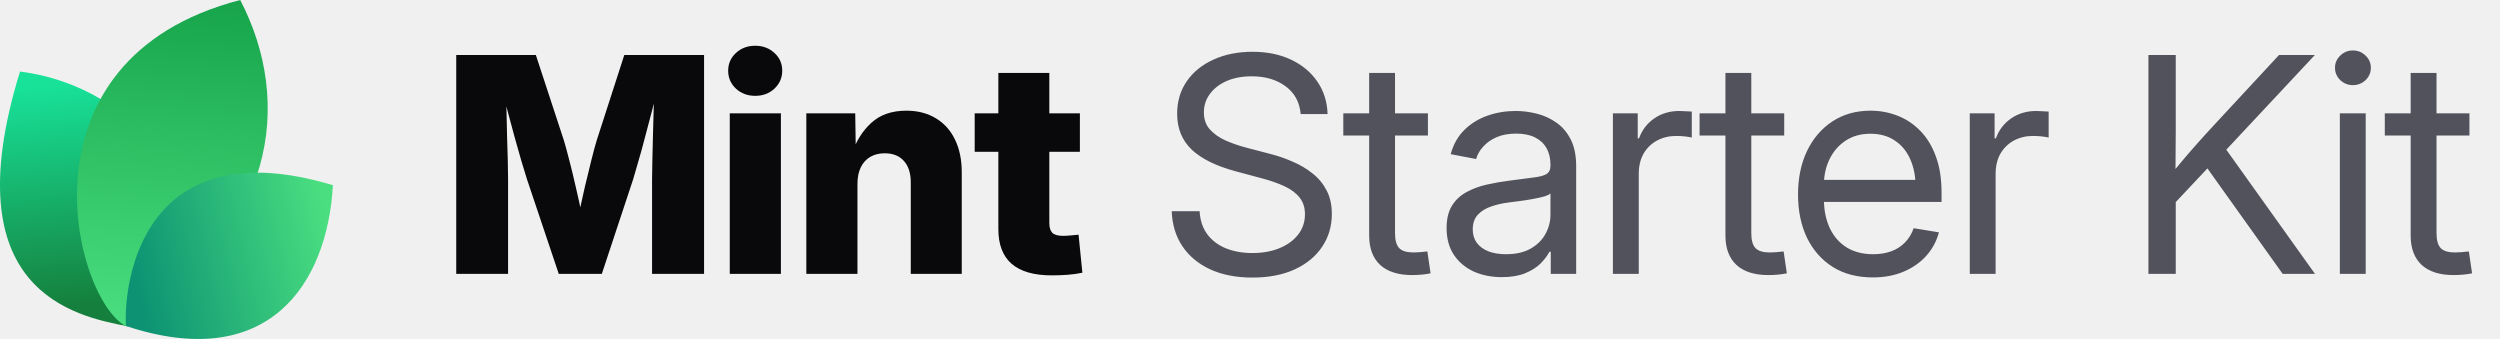
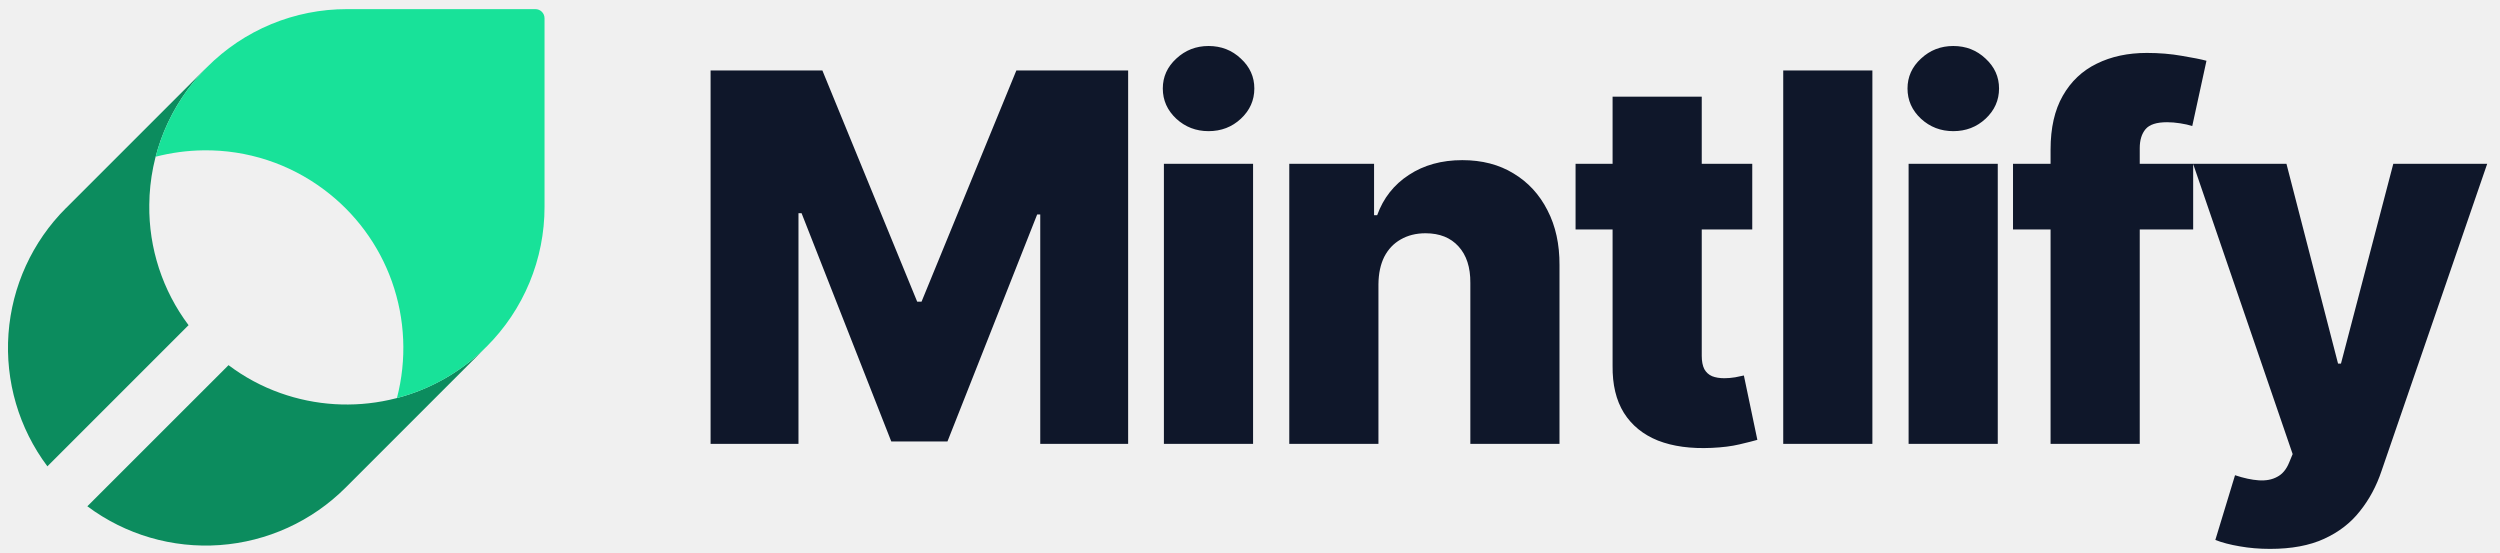
- <svg xmlns="http://www.w3.org/2000/svg" width="177" height="24" viewBox="0 0 177 24" fill="none">
-   <path d="M9.061 23.108C5.268 22.377 -3.391 20.627 1.417 5.064C9.634 6.099 16.973 14.064 9.061 23.108Z" fill="url(#paint0_linear_17557_2020)" />
-   <path d="M8.919 23.094C5.276 21.222 0.784 4.209 17.007 0C20.757 7.193 19.621 16.545 8.919 23.094Z" fill="url(#paint1_linear_17557_2020)" />
-   <path d="M8.914 23.079C8.735 19.882 10.159 9.085 23.57 13.111C23.181 20.123 18.984 26.418 8.914 23.079Z" fill="url(#paint2_linear_17557_2020)" />
-   <path d="M32.301 19.392V3.894H37.938L39.925 9.948C40.036 10.315 40.164 10.787 40.31 11.362C40.462 11.938 40.611 12.552 40.757 13.204C40.91 13.855 41.048 14.483 41.173 15.086C41.305 15.682 41.412 16.192 41.495 16.615H40.695C40.771 16.192 40.871 15.682 40.996 15.086C41.128 14.49 41.267 13.866 41.412 13.214C41.565 12.562 41.714 11.948 41.86 11.373C42.005 10.79 42.133 10.315 42.244 9.948L44.2 3.894H49.848V19.392H46.166V12.704C46.166 12.357 46.173 11.917 46.187 11.383C46.2 10.849 46.214 10.27 46.228 9.646C46.249 9.022 46.266 8.391 46.28 7.753C46.301 7.115 46.311 6.519 46.311 5.964H46.623C46.485 6.561 46.332 7.181 46.166 7.826C45.999 8.471 45.833 9.102 45.666 9.719C45.507 10.336 45.351 10.901 45.198 11.414C45.053 11.928 44.928 12.357 44.824 12.704L42.608 19.392H39.561L37.314 12.704C37.203 12.357 37.072 11.928 36.919 11.414C36.773 10.901 36.614 10.34 36.441 9.729C36.274 9.112 36.104 8.481 35.931 7.836C35.764 7.192 35.608 6.567 35.463 5.964H35.827C35.834 6.512 35.844 7.105 35.858 7.743C35.872 8.374 35.886 9.005 35.9 9.636C35.92 10.26 35.938 10.839 35.952 11.373C35.965 11.907 35.972 12.351 35.972 12.704V19.392H32.301ZM51.668 19.392V8.024H55.288V19.392H51.668ZM53.468 6.786C52.927 6.786 52.473 6.616 52.105 6.276C51.738 5.93 51.554 5.507 51.554 5.007C51.554 4.508 51.738 4.088 52.105 3.749C52.473 3.409 52.927 3.239 53.468 3.239C54.009 3.239 54.463 3.409 54.83 3.749C55.198 4.082 55.382 4.501 55.382 5.007C55.382 5.507 55.198 5.93 54.83 6.276C54.463 6.616 54.009 6.786 53.468 6.786ZM60.708 13.027V19.392H57.088V8.024H60.551L60.593 10.967H60.281C60.593 10.024 61.061 9.268 61.685 8.7C62.309 8.124 63.138 7.836 64.171 7.836C64.975 7.836 65.672 8.017 66.262 8.377C66.851 8.731 67.302 9.234 67.614 9.885C67.933 10.537 68.092 11.307 68.092 12.194V19.392H64.483V12.912C64.483 12.26 64.32 11.754 63.994 11.394C63.675 11.033 63.221 10.853 62.632 10.853C62.25 10.853 61.914 10.936 61.623 11.102C61.332 11.269 61.106 11.515 60.947 11.841C60.787 12.16 60.708 12.555 60.708 13.027ZM76.456 8.024V10.749H69.008V8.024H76.456ZM70.683 5.163H74.292V15.783C74.292 16.102 74.361 16.334 74.5 16.48C74.646 16.625 74.899 16.698 75.259 16.698C75.405 16.698 75.596 16.688 75.831 16.667C76.074 16.646 76.251 16.629 76.362 16.615L76.632 19.309C76.313 19.378 75.963 19.427 75.582 19.455C75.207 19.482 74.836 19.496 74.469 19.496C73.2 19.496 72.25 19.222 71.619 18.674C70.995 18.127 70.683 17.308 70.683 16.22V5.163Z" fill="#09090B" />
-   <path d="M88.667 19.652C87.523 19.652 86.528 19.458 85.682 19.07C84.843 18.681 84.188 18.137 83.716 17.437C83.245 16.736 82.992 15.908 82.957 14.951H84.933C84.968 15.596 85.148 16.14 85.474 16.584C85.8 17.021 86.24 17.354 86.795 17.582C87.35 17.804 87.974 17.915 88.667 17.915C89.388 17.915 90.026 17.801 90.581 17.572C91.143 17.343 91.583 17.024 91.902 16.615C92.228 16.199 92.391 15.717 92.391 15.169C92.391 14.698 92.266 14.306 92.017 13.994C91.767 13.675 91.413 13.408 90.956 13.193C90.498 12.978 89.954 12.787 89.323 12.621L87.502 12.132C86.123 11.765 85.082 11.255 84.382 10.603C83.689 9.944 83.342 9.095 83.342 8.055C83.342 7.174 83.571 6.404 84.028 5.746C84.486 5.087 85.117 4.577 85.921 4.217C86.726 3.849 87.645 3.666 88.678 3.666C89.718 3.666 90.63 3.853 91.413 4.227C92.204 4.602 92.824 5.122 93.275 5.787C93.726 6.446 93.965 7.209 93.993 8.076H92.089C92.013 7.23 91.656 6.574 91.018 6.11C90.387 5.638 89.586 5.403 88.615 5.403C87.95 5.403 87.36 5.513 86.847 5.735C86.341 5.957 85.946 6.262 85.661 6.651C85.377 7.032 85.235 7.469 85.235 7.961C85.235 8.447 85.377 8.849 85.661 9.168C85.946 9.48 86.317 9.74 86.774 9.948C87.232 10.149 87.724 10.319 88.251 10.457L89.884 10.884C90.439 11.023 90.977 11.206 91.496 11.435C92.023 11.657 92.495 11.934 92.911 12.267C93.334 12.593 93.67 12.995 93.92 13.474C94.17 13.945 94.294 14.504 94.294 15.149C94.294 16.015 94.066 16.788 93.608 17.468C93.157 18.148 92.512 18.681 91.673 19.07C90.834 19.458 89.832 19.652 88.667 19.652ZM101.097 8.024V9.594H95.106V8.024H101.097ZM96.937 5.163H98.767V16.521C98.767 17 98.865 17.347 99.059 17.562C99.26 17.77 99.6 17.874 100.078 17.874C100.21 17.874 100.366 17.867 100.546 17.853C100.733 17.832 100.903 17.815 101.056 17.801L101.285 19.351C101.097 19.392 100.886 19.423 100.65 19.444C100.414 19.465 100.189 19.475 99.974 19.475C98.996 19.475 98.244 19.236 97.717 18.758C97.197 18.272 96.937 17.579 96.937 16.677V5.163ZM106.33 19.621C105.595 19.621 104.932 19.489 104.343 19.226C103.754 18.955 103.285 18.564 102.939 18.05C102.592 17.53 102.419 16.896 102.419 16.147C102.419 15.495 102.547 14.965 102.804 14.556C103.06 14.146 103.403 13.828 103.833 13.599C104.263 13.363 104.742 13.186 105.269 13.068C105.796 12.95 106.333 12.857 106.881 12.787C107.574 12.69 108.132 12.617 108.555 12.569C108.978 12.52 109.287 12.441 109.481 12.33C109.675 12.212 109.772 12.014 109.772 11.737V11.654C109.772 11.203 109.679 10.815 109.492 10.489C109.311 10.163 109.041 9.91 108.68 9.729C108.32 9.549 107.872 9.459 107.338 9.459C106.805 9.459 106.34 9.546 105.945 9.719C105.556 9.892 105.241 10.118 104.998 10.395C104.755 10.665 104.593 10.953 104.509 11.258L102.71 10.915C102.897 10.222 103.22 9.65 103.677 9.199C104.135 8.748 104.679 8.412 105.31 8.19C105.941 7.968 106.607 7.857 107.307 7.857C107.8 7.857 108.295 7.92 108.795 8.044C109.301 8.169 109.765 8.381 110.188 8.679C110.611 8.97 110.951 9.369 111.208 9.875C111.464 10.374 111.593 11.005 111.593 11.768V19.392H109.793V17.822H109.7C109.568 18.085 109.363 18.359 109.086 18.643C108.809 18.921 108.444 19.153 107.994 19.34C107.543 19.527 106.988 19.621 106.33 19.621ZM106.621 17.998C107.321 17.998 107.904 17.867 108.368 17.603C108.84 17.333 109.19 16.986 109.419 16.563C109.654 16.133 109.772 15.682 109.772 15.211V13.692C109.703 13.769 109.554 13.841 109.325 13.911C109.096 13.973 108.829 14.032 108.524 14.088C108.226 14.143 107.921 14.192 107.609 14.233C107.304 14.275 107.033 14.309 106.798 14.337C106.354 14.393 105.938 14.49 105.549 14.628C105.168 14.76 104.86 14.954 104.624 15.211C104.388 15.467 104.27 15.811 104.27 16.241C104.27 16.615 104.367 16.934 104.561 17.198C104.762 17.461 105.04 17.662 105.393 17.801C105.747 17.933 106.156 17.998 106.621 17.998ZM114.193 19.392V8.024H115.951V9.792H116.045C116.253 9.209 116.61 8.741 117.116 8.388C117.622 8.034 118.219 7.857 118.905 7.857C119.058 7.857 119.217 7.864 119.384 7.878C119.55 7.885 119.682 7.892 119.779 7.899V9.74C119.716 9.719 119.578 9.695 119.363 9.667C119.155 9.639 118.922 9.625 118.666 9.625C118.174 9.625 117.726 9.733 117.324 9.948C116.922 10.163 116.603 10.471 116.367 10.874C116.138 11.276 116.024 11.758 116.024 12.319V19.392H114.193ZM126.322 8.024V9.594H120.33V8.024H126.322ZM122.161 5.163H123.992V16.521C123.992 17 124.089 17.347 124.283 17.562C124.484 17.77 124.824 17.874 125.302 17.874C125.434 17.874 125.59 17.867 125.77 17.853C125.958 17.832 126.127 17.815 126.28 17.801L126.509 19.351C126.322 19.392 126.11 19.423 125.874 19.444C125.639 19.465 125.413 19.475 125.198 19.475C124.221 19.475 123.468 19.236 122.941 18.758C122.421 18.272 122.161 17.579 122.161 16.677V5.163ZM132.604 19.642C131.502 19.642 130.555 19.396 129.765 18.903C128.974 18.404 128.364 17.714 127.934 16.834C127.511 15.946 127.3 14.927 127.3 13.775C127.3 12.611 127.511 11.584 127.934 10.697C128.364 9.802 128.964 9.102 129.734 8.596C130.51 8.089 131.408 7.836 132.428 7.836C133.1 7.836 133.738 7.954 134.341 8.19C134.952 8.426 135.489 8.783 135.954 9.261C136.425 9.74 136.793 10.343 137.056 11.071C137.327 11.792 137.462 12.645 137.462 13.63V14.296H128.433V12.735H136.463L135.631 13.297C135.631 12.541 135.506 11.876 135.257 11.3C135.007 10.725 134.643 10.277 134.165 9.958C133.686 9.632 133.107 9.469 132.428 9.469C131.748 9.469 131.162 9.632 130.67 9.958C130.177 10.284 129.796 10.725 129.526 11.279C129.262 11.827 129.13 12.441 129.13 13.12V14.046C129.13 14.864 129.273 15.572 129.557 16.168C129.841 16.757 130.243 17.211 130.763 17.53C131.283 17.842 131.901 17.998 132.615 17.998C133.093 17.998 133.523 17.929 133.905 17.79C134.293 17.645 134.619 17.433 134.882 17.156C135.153 16.879 135.354 16.546 135.486 16.157L137.275 16.449C137.108 17.08 136.81 17.634 136.38 18.113C135.95 18.591 135.413 18.966 134.768 19.236C134.123 19.507 133.402 19.642 132.604 19.642ZM139.459 19.392V8.024H141.217V9.792H141.311C141.519 9.209 141.876 8.741 142.382 8.388C142.888 8.034 143.485 7.857 144.171 7.857C144.324 7.857 144.483 7.864 144.649 7.878C144.816 7.885 144.948 7.892 145.045 7.899V9.74C144.982 9.719 144.844 9.695 144.629 9.667C144.421 9.639 144.188 9.625 143.932 9.625C143.439 9.625 142.992 9.733 142.59 9.948C142.188 10.163 141.869 10.471 141.633 10.874C141.404 11.276 141.29 11.758 141.29 12.319V19.392H139.459ZM153.429 14.961V12.715C153.783 12.257 154.136 11.82 154.49 11.404C154.844 10.981 155.204 10.565 155.572 10.156C155.939 9.74 156.314 9.327 156.695 8.918L161.355 3.894H163.893L157.277 10.967H157.184L153.429 14.961ZM152.108 19.392V3.894H154.043V9.241L154.022 12.559L154.043 13.505V19.392H152.108ZM161.615 19.392L155.967 11.477L157.173 9.969L163.903 19.392H161.615ZM165.661 19.392V8.024H167.492V19.392H165.661ZM166.587 6.027C166.24 6.027 165.942 5.909 165.692 5.673C165.443 5.43 165.318 5.139 165.318 4.799C165.318 4.459 165.443 4.172 165.692 3.936C165.942 3.693 166.24 3.572 166.587 3.572C166.934 3.572 167.232 3.693 167.482 3.936C167.731 4.172 167.856 4.459 167.856 4.799C167.856 5.139 167.731 5.43 167.482 5.673C167.232 5.909 166.934 6.027 166.587 6.027ZM174.836 8.024V9.594H168.844V8.024H174.836ZM170.675 5.163H172.506V16.521C172.506 17 172.603 17.347 172.797 17.562C172.998 17.77 173.338 17.874 173.816 17.874C173.948 17.874 174.104 17.867 174.284 17.853C174.472 17.832 174.641 17.815 174.794 17.801L175.023 19.351C174.836 19.392 174.624 19.423 174.388 19.444C174.153 19.465 173.927 19.475 173.712 19.475C172.735 19.475 171.982 19.236 171.455 18.758C170.935 18.272 170.675 17.579 170.675 16.677V5.163Z" fill="#52525C" />
+ <svg xmlns="http://www.w3.org/2000/svg" width="2191" height="484" viewBox="0 0 2191 484" fill="none">
+   <g clipPath="url(#clip0_1656_31)">
+     <path d="M622.759 61.727H720.718L803.814 264.355H807.649L890.746 61.727H988.704V389H911.68V187.97H908.963L830.341 386.923H781.122L702.5 186.852H699.784V389H622.759V61.727ZM1020.04 389V143.545H1098.19V389H1020.04ZM1059.19 114.941C1048.22 114.941 1038.79 111.319 1030.91 104.075C1023.03 96.724 1019.08 87.881 1019.08 77.548C1019.08 67.32 1023.03 58.584 1030.91 51.34C1038.79 43.989 1048.22 40.314 1059.19 40.314C1070.27 40.314 1079.7 43.989 1087.48 51.34C1095.36 58.584 1099.3 67.32 1099.3 77.548C1099.3 87.881 1095.36 96.724 1087.48 104.075C1079.7 111.319 1070.27 114.941 1059.19 114.941ZM1208.07 249.014V389H1129.92V143.545H1204.23V188.609H1206.95C1212.38 173.588 1221.65 161.816 1234.75 153.293C1247.86 144.664 1263.46 140.349 1281.57 140.349C1298.83 140.349 1313.8 144.238 1326.48 152.015C1339.26 159.685 1349.17 170.445 1356.2 184.295C1363.34 198.038 1366.86 214.124 1366.75 232.555V389H1288.61V247.896C1288.71 234.259 1285.25 223.606 1278.22 215.935C1271.29 208.265 1261.65 204.43 1249.29 204.43C1241.09 204.43 1233.85 206.241 1227.56 209.863C1221.38 213.379 1216.59 218.439 1213.18 225.044C1209.88 231.649 1208.17 239.639 1208.07 249.014ZM1535.68 143.545V201.074H1380.83V143.545H1535.68ZM1413.27 84.739H1491.41V311.816C1491.41 316.61 1492.16 320.499 1493.65 323.482C1495.25 326.358 1497.54 328.435 1500.52 329.714C1503.5 330.886 1507.07 331.472 1511.23 331.472C1514.21 331.472 1517.35 331.205 1520.65 330.673C1524.06 330.033 1526.62 329.501 1528.33 329.075L1540.15 385.484C1536.42 386.55 1531.15 387.881 1524.33 389.479C1517.62 391.077 1509.58 392.089 1500.2 392.516C1481.88 393.368 1466.16 391.237 1453.06 386.124C1440.06 380.903 1430.1 372.807 1423.18 361.834C1416.36 350.861 1413.06 337.065 1413.27 320.445V84.739ZM1640.96 61.727V389H1562.82V61.727H1640.96ZM1672.7 389V143.545H1750.84V389H1672.7ZM1711.85 114.941C1700.88 114.941 1691.45 111.319 1683.57 104.075C1675.68 96.724 1671.74 87.881 1671.74 77.548C1671.74 67.32 1675.68 58.584 1683.57 51.34C1691.45 43.989 1700.88 40.314 1711.85 40.314C1722.93 40.314 1732.36 43.989 1740.14 51.34C1748.02 58.584 1751.96 67.32 1751.96 77.548C1751.96 87.881 1748.02 96.724 1740.14 104.075C1732.36 111.319 1722.93 114.941 1711.85 114.941ZM1922.09 143.545V201.074H1764.2V143.545H1922.09ZM1797.12 389V131.081C1797.12 112.118 1800.69 96.404 1807.83 83.94C1814.97 71.369 1824.88 61.994 1837.55 55.815C1850.23 49.529 1864.88 46.386 1881.5 46.386C1892.37 46.386 1902.59 47.239 1912.18 48.943C1921.88 50.541 1929.07 51.979 1933.75 53.258L1921.29 110.467C1918.41 109.508 1914.9 108.709 1910.74 108.07C1906.69 107.43 1902.86 107.111 1899.24 107.111C1890.07 107.111 1883.79 109.135 1880.38 113.183C1876.97 117.232 1875.27 122.771 1875.27 129.803V389H1797.12ZM1989.46 481.045C1980.09 481.045 1971.24 480.3 1962.93 478.808C1954.63 477.423 1947.49 475.559 1941.52 473.215L1958.78 416.486C1966.45 419.043 1973.38 420.534 1979.55 420.96C1985.84 421.386 1991.22 420.374 1995.69 417.924C2000.28 415.58 2003.79 411.372 2006.24 405.3L2009.28 397.949L1922.03 143.545H2003.84L2049.07 318.688H2051.62L2097.49 143.545H2179.78L2087.26 412.491C2082.79 425.914 2076.45 437.739 2068.24 447.967C2060.15 458.3 2049.65 466.397 2036.76 472.256C2023.98 478.116 2008.21 481.045 1989.46 481.045Z" fill="#0F172A" />
+     <g clipPath="url(#clip1_1656_31)">
+       <path d="M130.833 179.492C131.161 134.734 148.911 91.865 180.318 59.975H180.26L59.006 181.228H59.064C58.613 181.584 58.187 181.97 57.791 182.386C28.302 211.836 10.423 250.934 7.436 292.503C4.449 334.071 16.553 375.324 41.527 408.688L163.996 286.219L165.27 285.003C142.444 254.606 130.334 217.502 130.833 179.492V179.492Z" fill="#0C8C5E" />
+       <path d="M425.257 304.971C402.05 327.714 372.919 343.479 341.185 350.469C309.452 357.458 276.393 355.39 245.778 344.501C229.455 338.707 214.114 330.451 200.286 320.019L199.013 321.292L76.544 443.704C109.922 468.616 151.151 480.682 192.694 477.695C234.237 474.709 273.316 456.87 302.788 427.44L304.003 426.225L425.257 304.971Z" fill="#0C8C5E" />
+       <path d="M477.232 181.228V16C477.232 11.582 473.65 8 469.232 8H304.004C281.253 7.977 258.722 12.45 237.705 21.16C216.688 29.871 197.599 42.649 181.534 58.759L180.319 59.974C159.144 81.471 143.995 108.157 136.39 137.357C150.157 133.792 164.305 131.907 178.525 131.743C216.536 131.295 253.63 143.422 284.036 166.238C311.363 186.617 332.045 214.63 343.476 246.746C355.126 279.571 356.658 315.137 347.875 348.842C377.08 341.25 403.769 326.098 425.257 304.913L426.473 303.755C442.59 287.684 455.371 268.586 464.082 247.558C472.793 226.531 477.262 203.989 477.232 181.228Z" fill="#18E299" />
+     </g>
+   </g>
  <defs>
-     <linearGradient id="paint0_linear_17557_2020" x1="3.776" y1="5.916" x2="5.232" y2="21.559" gradientUnits="userSpaceOnUse">
-       <stop stop-color="#18E299" />
-       <stop offset="1" stop-color="#15803D" />
-     </linearGradient>
-     <linearGradient id="paint1_linear_17557_2020" x1="12.171" y1="-0.718" x2="10.19" y2="22.983" gradientUnits="userSpaceOnUse">
-       <stop stop-color="#16A34A" />
-       <stop offset="1" stop-color="#4ADE80" />
-     </linearGradient>
-     <linearGradient id="paint2_linear_17557_2020" x1="23.133" y1="15.353" x2="9.338" y2="18.52" gradientUnits="userSpaceOnUse">
-       <stop stop-color="#4ADE80" />
-       <stop offset="1" stop-color="#0D9373" />
-     </linearGradient>
+     <clipPath id="clip0_1656_31">
+       <rect width="2191" height="484" fill="white" />
+     </clipPath>
+     <clipPath id="clip1_1656_31">
+       <rect width="470" height="470" fill="white" transform="translate(7 8)" />
+     </clipPath>
  </defs>
</svg>
